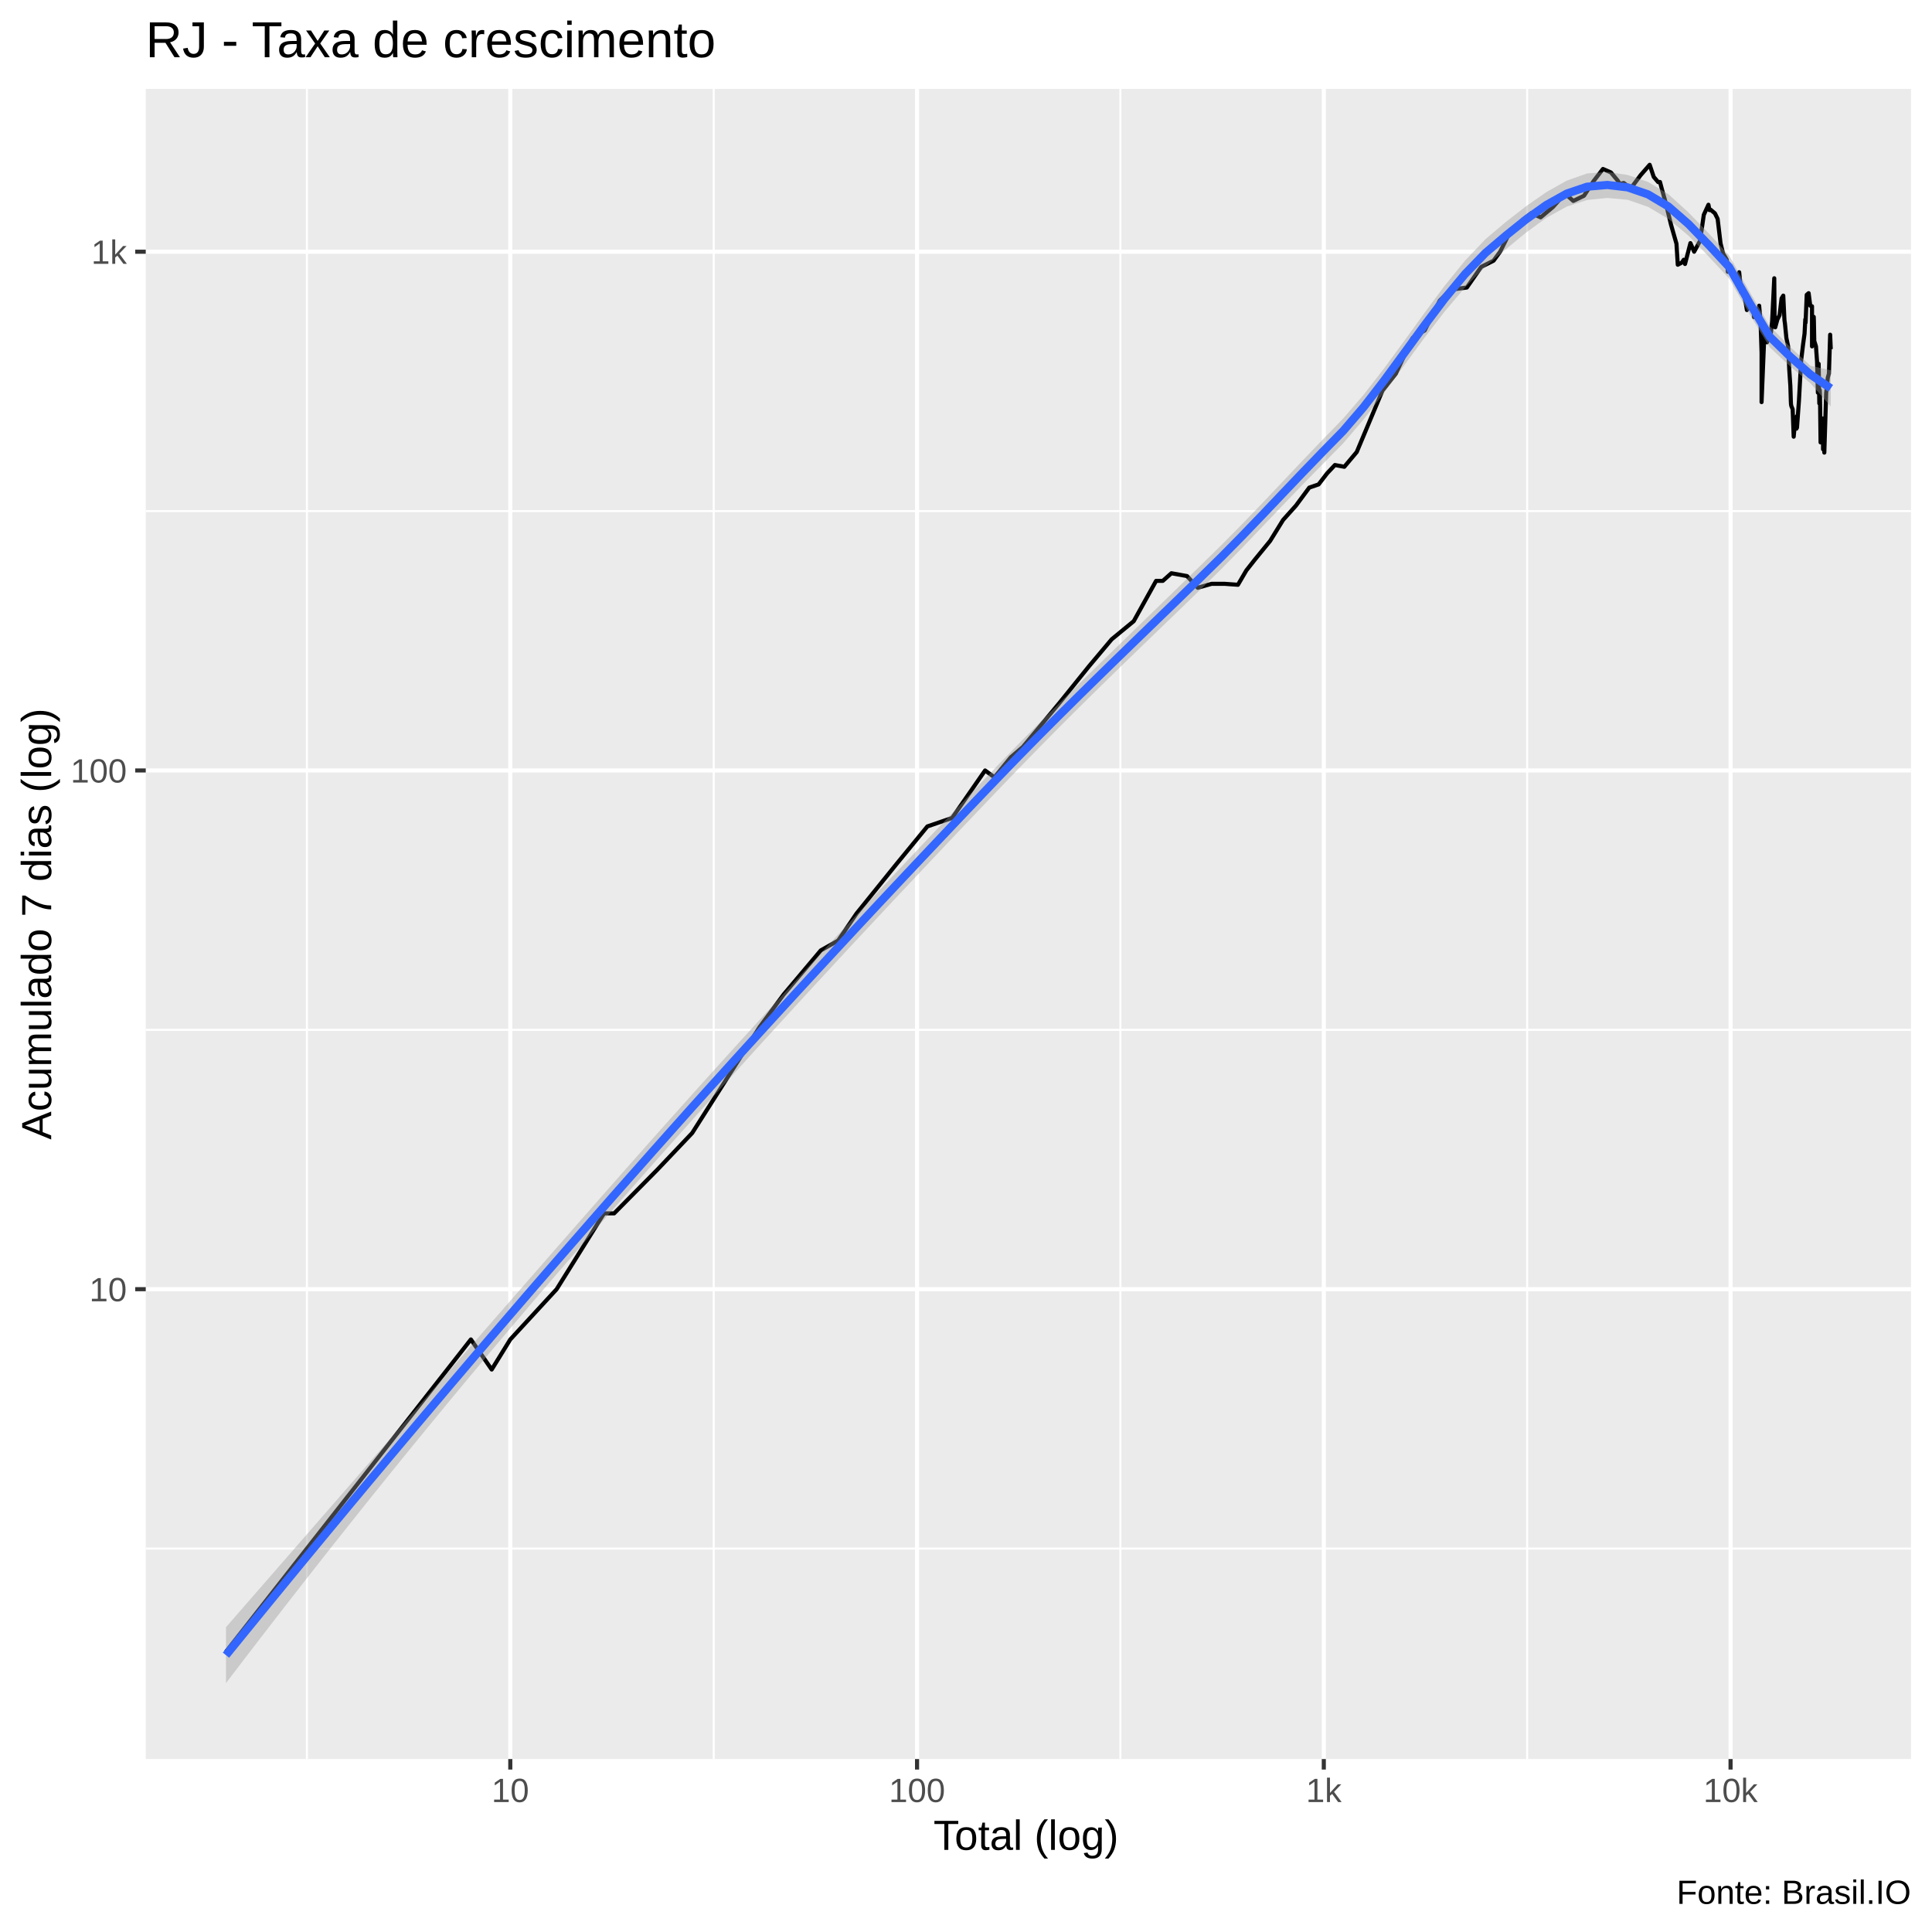
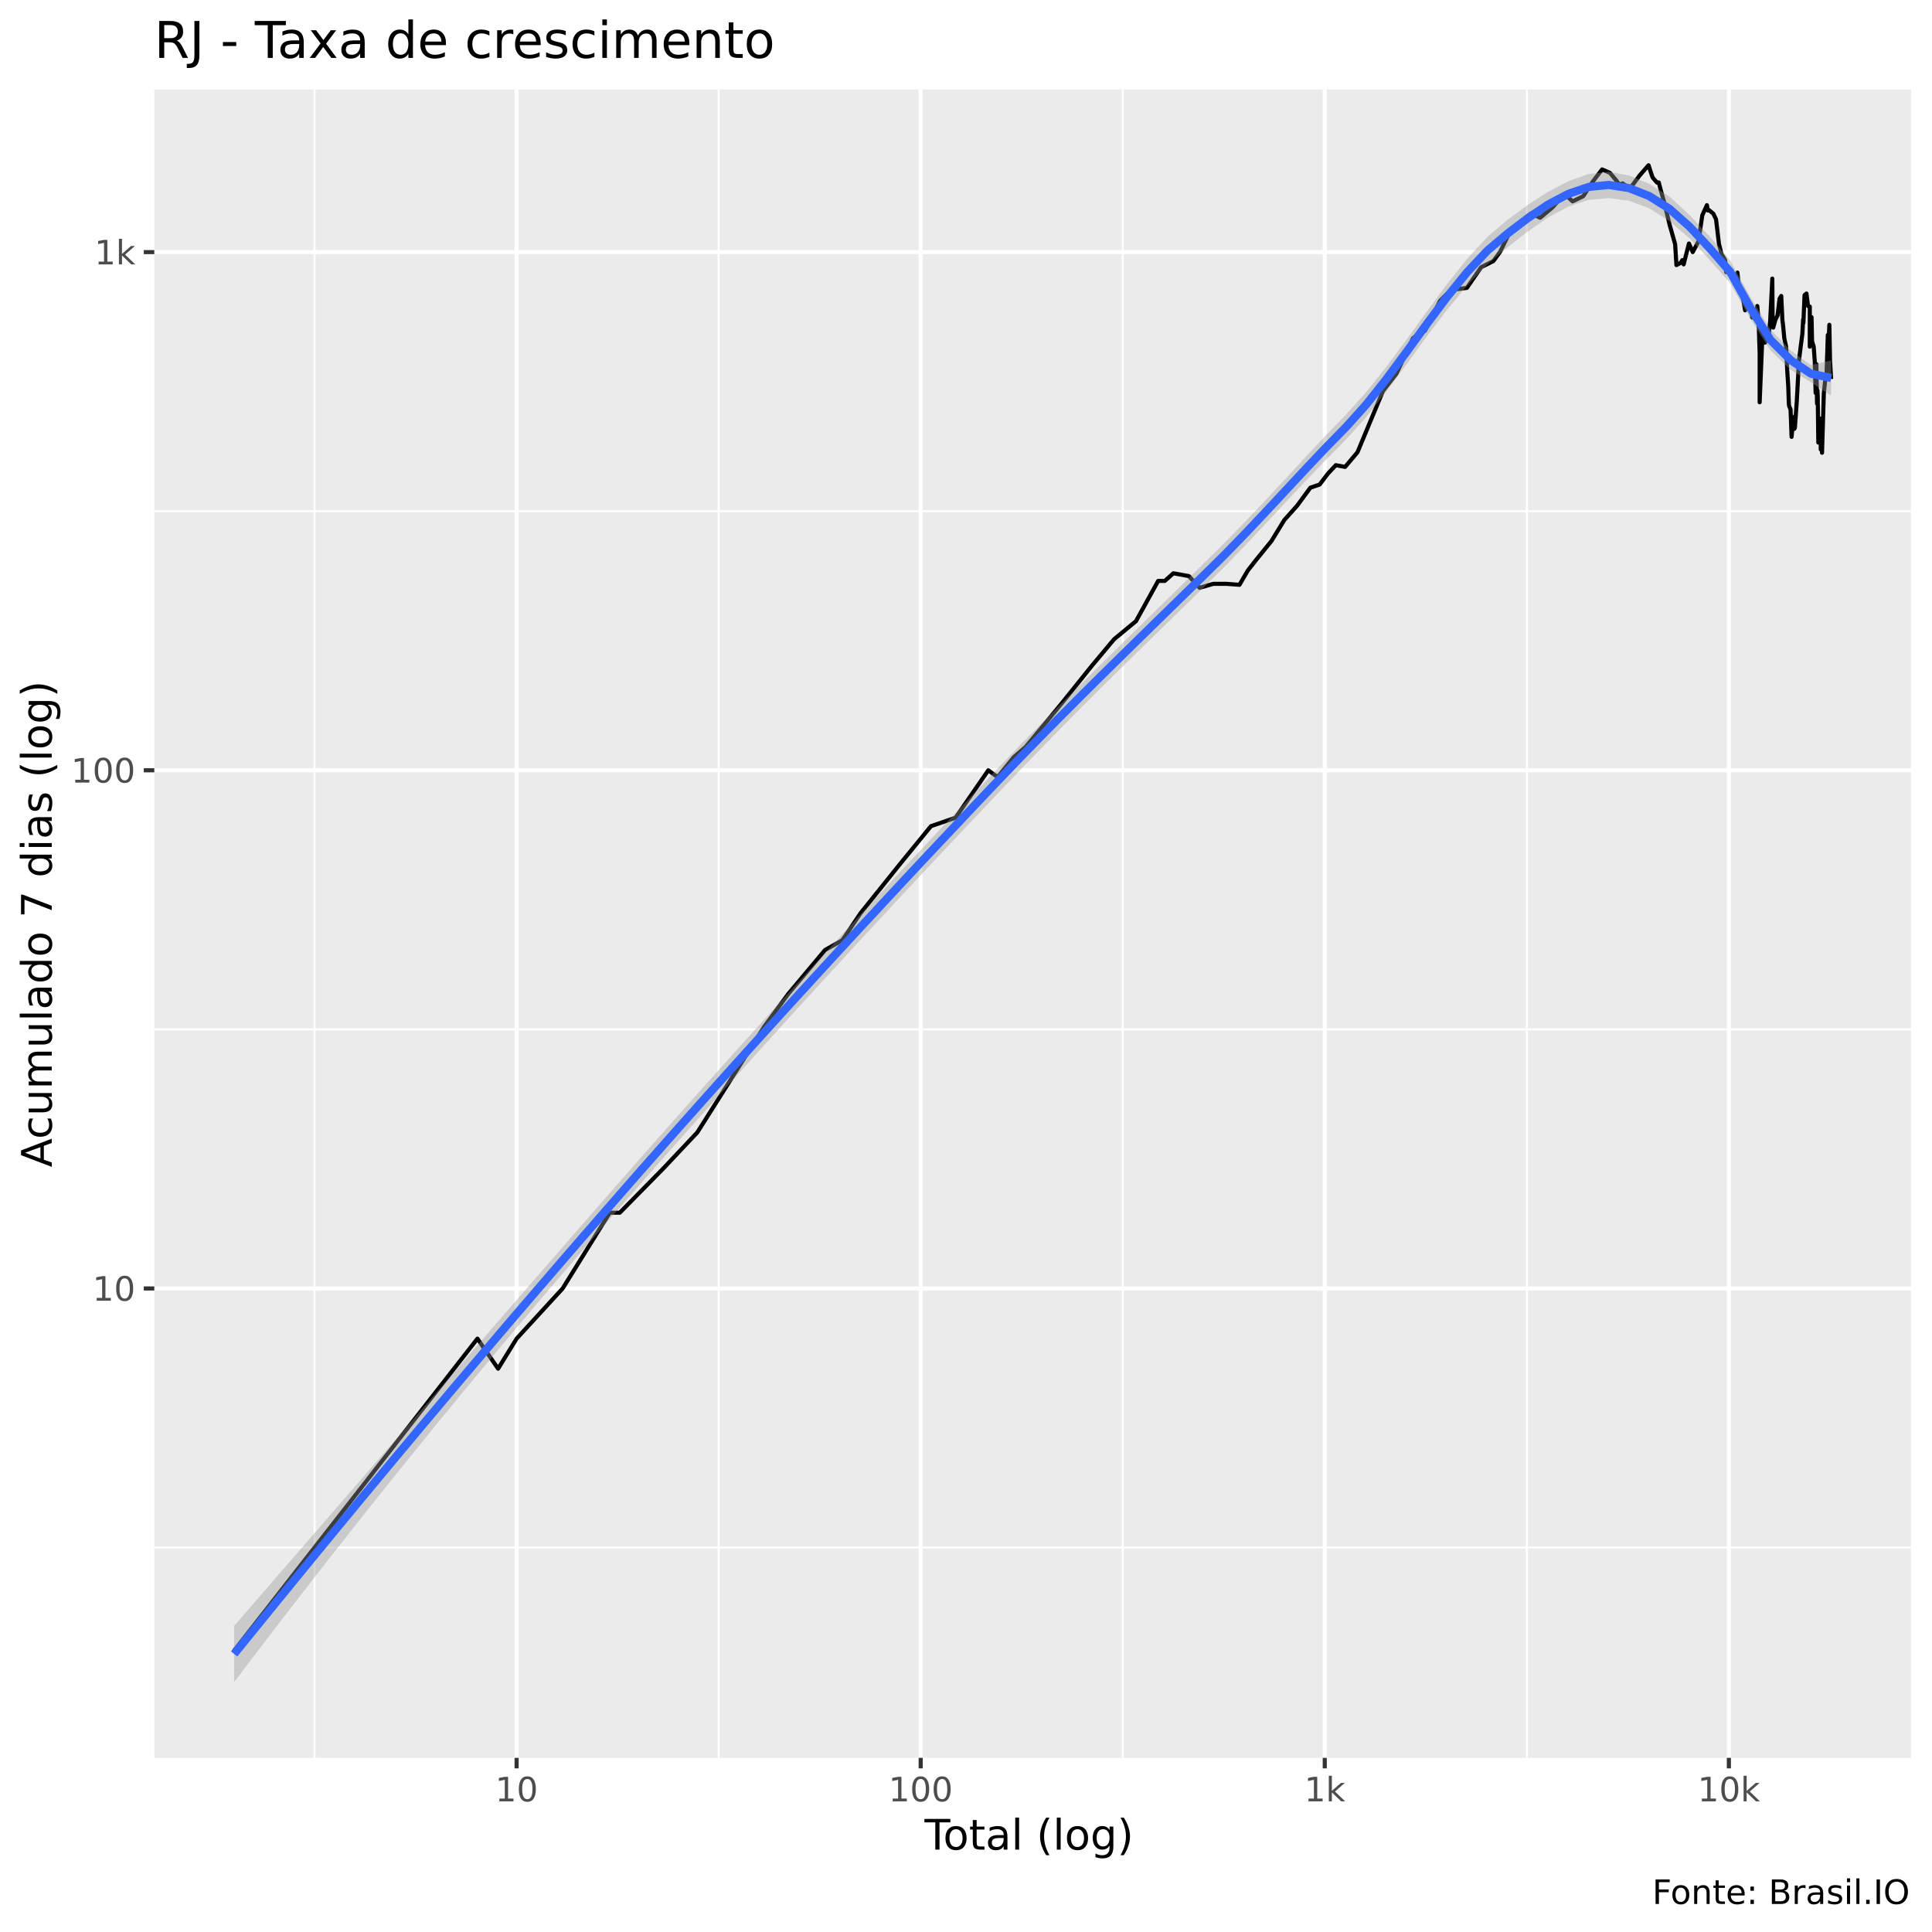
<svg xmlns="http://www.w3.org/2000/svg" viewBox="0 0 504.00 504.00">
  <defs>
    <style type="text/css">
    line, polyline, polygon, path, rect, circle {
      fill: none;
      stroke: #000000;
      stroke-linecap: round;
      stroke-linejoin: round;
      stroke-miterlimit: 10.00;
    }
  </style>
  </defs>
  <rect width="100%" height="100%" style="stroke: none; fill: #FFFFFF;" />
-   <rect x="-0" y="0.00" width="504.00" height="504.00" style="stroke-width: 1.07; stroke: #FFFFFF; fill: #FFFFFF;" />
+   <rect x="0" y="0.00" width="504.00" height="504.00" style="stroke-width: 1.07; stroke: #FFFFFF; fill: #FFFFFF;" />
  <defs>
-     <clipPath id="cpMzguMDJ8NDk4LjUyfDQ1OC44OHwyMy4xOQ==">
-       <rect x="38.02" y="23.19" width="460.50" height="435.69" />
+     <clipPath id="cpNDAuMjV8NDk4LjUyfDQ1OC41N3wyMy4zMw==">
+       <rect x="40.25" y="23.33" width="458.27" height="435.24" />
    </clipPath>
  </defs>
-   <rect x="38.02" y="23.19" width="460.50" height="435.69" style="stroke-width: 1.07; stroke: none; fill: #EBEBEB;" clip-path="url(#cpMzguMDJ8NDk4LjUyfDQ1OC44OHwyMy4xOQ==)" />
-   <polyline points="38.02,403.97 498.52,403.97 " style="stroke-width: 0.53; stroke: #FFFFFF; stroke-linecap: butt;" clip-path="url(#cpMzguMDJ8NDk4LjUyfDQ1OC44OHwyMy4xOQ==)" />
-   <polyline points="38.02,268.65 498.52,268.65 " style="stroke-width: 0.53; stroke: #FFFFFF; stroke-linecap: butt;" clip-path="url(#cpMzguMDJ8NDk4LjUyfDQ1OC44OHwyMy4xOQ==)" />
-   <polyline points="38.02,133.33 498.52,133.33 " style="stroke-width: 0.53; stroke: #FFFFFF; stroke-linecap: butt;" clip-path="url(#cpMzguMDJ8NDk4LjUyfDQ1OC44OHwyMy4xOQ==)" />
-   <polyline points="80.07,458.88 80.07,23.19 " style="stroke-width: 0.53; stroke: #FFFFFF; stroke-linecap: butt;" clip-path="url(#cpMzguMDJ8NDk4LjUyfDQ1OC44OHwyMy4xOQ==)" />
-   <polyline points="186.18,458.88 186.18,23.19 " style="stroke-width: 0.53; stroke: #FFFFFF; stroke-linecap: butt;" clip-path="url(#cpMzguMDJ8NDk4LjUyfDQ1OC44OHwyMy4xOQ==)" />
-   <polyline points="292.28,458.88 292.28,23.19 " style="stroke-width: 0.53; stroke: #FFFFFF; stroke-linecap: butt;" clip-path="url(#cpMzguMDJ8NDk4LjUyfDQ1OC44OHwyMy4xOQ==)" />
-   <polyline points="398.39,458.88 398.39,23.19 " style="stroke-width: 0.53; stroke: #FFFFFF; stroke-linecap: butt;" clip-path="url(#cpMzguMDJ8NDk4LjUyfDQ1OC44OHwyMy4xOQ==)" />
-   <polyline points="38.02,336.31 498.52,336.31 " style="stroke-width: 1.07; stroke: #FFFFFF; stroke-linecap: butt;" clip-path="url(#cpMzguMDJ8NDk4LjUyfDQ1OC44OHwyMy4xOQ==)" />
-   <polyline points="38.02,200.99 498.52,200.99 " style="stroke-width: 1.07; stroke: #FFFFFF; stroke-linecap: butt;" clip-path="url(#cpMzguMDJ8NDk4LjUyfDQ1OC44OHwyMy4xOQ==)" />
-   <polyline points="38.02,65.67 498.52,65.67 " style="stroke-width: 1.07; stroke: #FFFFFF; stroke-linecap: butt;" clip-path="url(#cpMzguMDJ8NDk4LjUyfDQ1OC44OHwyMy4xOQ==)" />
-   <polyline points="133.12,458.88 133.12,23.19 " style="stroke-width: 1.07; stroke: #FFFFFF; stroke-linecap: butt;" clip-path="url(#cpMzguMDJ8NDk4LjUyfDQ1OC44OHwyMy4xOQ==)" />
-   <polyline points="239.23,458.88 239.23,23.19 " style="stroke-width: 1.07; stroke: #FFFFFF; stroke-linecap: butt;" clip-path="url(#cpMzguMDJ8NDk4LjUyfDQ1OC44OHwyMy4xOQ==)" />
-   <polyline points="345.34,458.88 345.34,23.19 " style="stroke-width: 1.07; stroke: #FFFFFF; stroke-linecap: butt;" clip-path="url(#cpMzguMDJ8NDk4LjUyfDQ1OC44OHwyMy4xOQ==)" />
-   <polyline points="451.45,458.88 451.45,23.19 " style="stroke-width: 1.07; stroke: #FFFFFF; stroke-linecap: butt;" clip-path="url(#cpMzguMDJ8NDk4LjUyfDQ1OC44OHwyMy4xOQ==)" />
-   <polyline points="58.95,430.89 58.95,430.89 77.64,407.06 77.64,407.06 90.90,390.15 109.58,366.33 122.84,349.42 128.27,357.27 133.12,349.42 145.21,336.31 157.57,316.53 160.21,316.53 171.50,305.12 180.57,295.57 198.14,267.95 204.44,259.42 214.13,247.92 218.66,245.36 223.45,238.30 233.86,225.41 241.92,215.59 248.39,213.37 256.98,200.99 259.43,202.78 263.68,197.56 266.83,194.86 276.39,183.35 284.14,173.74 290.01,166.77 295.76,162.04 301.59,151.53 303.34,151.53 305.58,149.54 309.66,150.28 312.47,153.33 316.08,152.30 319.44,152.30 322.94,152.55 325.13,148.81 327.36,145.98 331.34,141.11 334.71,135.65 338.07,131.90 341.55,127.20 343.98,126.37 346.21,123.47 348.24,121.31 350.69,121.77 353.93,117.92 360.65,101.88 364.12,97.48 368.50,88.16 370.17,87.05 371.65,86.21 375.59,78.42 378.42,75.57 382.65,75.01 386.41,69.62 389.62,68.01 391.37,65.61 393.64,61.04 397.16,57.41 399.47,55.60 401.90,56.70 405.09,54.03 408.12,50.66 409.14,51.26 410.42,52.42 413.21,51.07 415.71,47.26 418.16,44.08 420.23,44.98 421.99,47.08 422.57,47.99 423.58,47.73 425.43,49.13 427.99,45.69 430.35,42.99 431.41,46.15 432.57,47.51 433.04,47.47 433.55,49.40 434.54,52.93 435.91,58.59 437.34,63.59 437.68,69.06 438.75,68.50 439.24,67.76 439.57,68.87 440.98,63.42 441.95,65.67 443.48,62.86 444.47,56.04 445.68,53.41 445.95,54.81 446.25,54.71 447.37,55.65 448.08,57.10 448.84,63.48 449.51,66.14 450.47,67.76 450.61,69.06 450.74,70.89 451.82,70.13 452.35,71.67 452.95,73.05 453.70,71.02 454.24,76.27 454.42,75.36 454.56,75.22 455.34,78.71 455.71,80.88 456.32,80.05 457.00,80.27 457.51,80.12 457.55,82.73 457.78,80.57 458.38,83.13 458.91,79.75 459.27,83.84 459.54,91.99 459.54,104.90 460.29,86.72 460.46,87.73 460.96,89.29 461.52,87.82 461.86,87.82 462.30,83.76 462.85,72.59 462.95,84.89 463.10,85.39 463.66,83.37 464.24,82.19 464.76,77.84 465.20,77.12 465.47,82.73 465.52,83.60 465.63,84.33 466.01,88.16 466.47,90.36 466.76,96.38 467.05,100.70 467.18,104.78 467.22,105.47 467.31,105.94 467.65,106.76 467.92,113.92 468.29,109.92 468.59,108.93 468.65,111.82 468.77,108.56 468.78,111.56 469.29,104.55 469.87,93.95 470.36,89.91 470.75,87.05 470.95,83.29 471.02,84.17 471.32,76.90 471.82,76.48 472.24,79.75 472.70,79.90 472.70,90.36 473.15,82.66 473.19,83.76 473.29,88.94 473.73,90.36 474.01,94.24 474.23,102.43 474.43,94.91 474.60,105.24 474.72,101.77 474.78,103.20 474.93,115.41 475.27,111.95 475.55,109.17 475.58,117.21 475.86,111.43 475.87,116.37 475.91,118.07 476.39,102.54 476.82,98.50 477.11,97.48 477.43,87.31 477.59,91.08 " style="stroke-width: 1.07; stroke-linecap: butt;" clip-path="url(#cpMzguMDJ8NDk4LjUyfDQ1OC44OHwyMy4xOQ==)" />
-   <polygon points="58.95,424.49 64.25,418.40 69.55,412.32 74.85,406.23 80.15,400.15 85.45,394.06 90.75,387.98 96.05,381.90 101.35,375.82 106.65,369.73 111.95,363.65 117.24,357.56 122.54,351.48 127.84,345.40 133.14,339.32 138.44,333.25 143.74,327.18 149.04,321.12 154.34,315.08 159.64,309.05 164.94,303.04 170.24,297.06 175.54,291.11 180.83,285.20 186.13,279.31 191.43,273.45 196.73,267.63 202.03,261.82 207.33,256.05 212.63,250.30 217.93,244.58 223.23,238.88 228.53,233.20 233.83,227.55 239.13,221.91 244.43,216.30 249.72,210.72 255.02,205.16 260.32,199.62 265.62,194.17 270.92,188.82 276.22,183.56 281.52,178.35 286.82,173.18 292.12,168.02 297.42,162.87 302.72,157.72 308.02,152.57 313.31,147.40 318.61,142.21 323.91,136.85 329.21,131.35 334.51,125.75 339.81,120.14 345.11,114.60 350.41,109.16 355.71,103.00 361.01,96.18 366.31,88.95 371.61,81.62 376.90,74.50 382.20,67.97 387.50,62.40 392.80,57.92 398.10,53.80 403.40,50.11 408.70,47.13 414.00,45.25 419.30,44.86 424.60,45.64 429.90,47.45 435.20,50.63 440.49,55.43 445.79,60.91 451.09,66.68 456.39,76.07 461.69,85.08 466.99,90.49 472.29,95.42 477.59,96.59 477.59,106.04 472.29,99.98 466.99,95.57 461.69,90.62 456.39,81.93 451.09,72.66 445.79,66.97 440.49,61.50 435.20,57.08 429.90,53.95 424.60,52.12 419.30,51.64 414.00,52.17 408.70,53.90 403.40,56.82 398.10,60.68 392.80,65.05 387.50,69.57 382.20,74.96 376.90,81.23 371.61,88.10 366.31,95.31 361.01,102.53 355.71,109.43 350.41,115.64 345.11,121.02 339.81,126.43 334.51,131.94 329.21,137.50 323.91,143.04 318.61,148.44 313.31,153.64 308.02,158.77 302.72,163.88 297.42,168.99 292.12,174.13 286.82,179.31 281.52,184.54 276.22,189.83 270.92,195.20 265.62,200.63 260.32,206.13 255.02,211.69 249.72,217.26 244.43,222.86 239.13,228.47 233.83,234.11 228.53,239.77 223.23,245.45 217.93,251.16 212.63,256.90 207.33,262.66 202.03,268.45 196.73,274.27 191.43,280.12 186.13,285.99 180.83,291.89 175.54,297.82 170.24,303.78 164.94,309.77 159.64,315.79 154.34,321.85 149.04,327.95 143.74,334.09 138.44,340.27 133.14,346.50 127.84,352.78 122.54,359.11 117.24,365.49 111.95,371.92 106.65,378.40 101.35,384.94 96.05,391.53 90.75,398.17 85.45,404.86 80.15,411.60 74.85,418.40 69.55,425.24 64.25,432.13 58.95,439.07 " style="stroke-width: 0.00; stroke: none; fill: #999999; fill-opacity: 0.40;" clip-path="url(#cpMzguMDJ8NDk4LjUyfDQ1OC44OHwyMy4xOQ==)" />
-   <polyline points="58.95,424.49 64.25,418.40 69.55,412.32 74.85,406.23 80.15,400.15 85.45,394.06 90.75,387.98 96.05,381.90 101.35,375.82 106.65,369.73 111.95,363.65 117.24,357.56 122.54,351.48 127.84,345.40 133.14,339.32 138.44,333.25 143.74,327.18 149.04,321.12 154.34,315.08 159.64,309.05 164.94,303.04 170.24,297.06 175.54,291.11 180.83,285.20 186.13,279.31 191.43,273.45 196.73,267.63 202.03,261.82 207.33,256.05 212.63,250.30 217.93,244.58 223.23,238.88 228.53,233.20 233.83,227.55 239.13,221.91 244.43,216.30 249.72,210.72 255.02,205.16 260.32,199.62 265.62,194.17 270.92,188.82 276.22,183.56 281.52,178.35 286.82,173.18 292.12,168.02 297.42,162.87 302.72,157.72 308.02,152.57 313.31,147.40 318.61,142.21 323.91,136.85 329.21,131.35 334.51,125.75 339.81,120.14 345.11,114.60 350.41,109.16 355.71,103.00 361.01,96.18 366.31,88.95 371.61,81.62 376.90,74.50 382.20,67.97 387.50,62.40 392.80,57.92 398.10,53.80 403.40,50.11 408.70,47.13 414.00,45.25 419.30,44.86 424.60,45.64 429.90,47.45 435.20,50.63 440.49,55.43 445.79,60.91 451.09,66.68 456.39,76.07 461.69,85.08 466.99,90.49 472.29,95.42 477.59,96.59 " style="stroke-width: 2.13; stroke: none;" clip-path="url(#cpMzguMDJ8NDk4LjUyfDQ1OC44OHwyMy4xOQ==)" />
-   <polyline points="477.59,106.04 472.29,99.98 466.99,95.57 461.69,90.62 456.39,81.93 451.09,72.66 445.79,66.97 440.49,61.50 435.20,57.08 429.90,53.95 424.60,52.12 419.30,51.64 414.00,52.17 408.70,53.90 403.40,56.82 398.10,60.68 392.80,65.05 387.50,69.57 382.20,74.96 376.90,81.23 371.61,88.10 366.31,95.31 361.01,102.53 355.71,109.43 350.41,115.64 345.11,121.02 339.81,126.43 334.51,131.94 329.21,137.50 323.91,143.04 318.61,148.44 313.31,153.64 308.02,158.77 302.72,163.88 297.42,168.99 292.12,174.13 286.82,179.31 281.52,184.54 276.22,189.83 270.92,195.20 265.62,200.63 260.32,206.13 255.02,211.69 249.72,217.26 244.43,222.86 239.13,228.47 233.83,234.11 228.53,239.77 223.23,245.45 217.93,251.16 212.63,256.90 207.33,262.66 202.03,268.45 196.73,274.27 191.43,280.12 186.13,285.99 180.83,291.89 175.54,297.82 170.24,303.78 164.94,309.77 159.64,315.79 154.34,321.85 149.04,327.95 143.74,334.09 138.44,340.27 133.14,346.50 127.84,352.78 122.54,359.11 117.24,365.49 111.95,371.92 106.65,378.40 101.35,384.94 96.05,391.53 90.75,398.17 85.45,404.86 80.15,411.60 74.85,418.40 69.55,425.24 64.25,432.13 58.95,439.07 " style="stroke-width: 2.13; stroke: none;" clip-path="url(#cpMzguMDJ8NDk4LjUyfDQ1OC44OHwyMy4xOQ==)" />
-   <polyline points="58.95,431.78 64.25,425.27 69.55,418.78 74.85,412.31 80.15,405.87 85.45,399.46 90.75,393.07 96.05,386.71 101.35,380.38 106.65,374.07 111.95,367.78 117.24,361.53 122.54,355.29 127.84,349.09 133.14,342.91 138.44,336.76 143.74,330.64 149.04,324.54 154.34,318.47 159.64,312.42 164.94,306.41 170.24,300.42 175.54,294.47 180.83,288.54 186.13,282.65 191.43,276.78 196.73,270.95 202.03,265.14 207.33,259.36 212.63,253.60 217.93,247.87 223.23,242.16 228.53,236.48 233.83,230.83 239.13,225.19 244.43,219.58 249.72,213.99 255.02,208.42 260.32,202.88 265.62,197.40 270.92,192.01 276.22,186.70 281.52,181.44 286.82,176.24 292.12,171.07 297.42,165.93 302.72,160.80 308.02,155.67 313.31,150.52 318.61,145.32 323.91,139.94 329.21,134.43 334.51,128.85 339.81,123.29 345.11,117.81 350.41,112.40 355.71,106.22 361.01,99.36 366.31,92.13 371.61,84.86 376.90,77.86 382.20,71.47 387.50,65.99 392.80,61.49 398.10,57.24 403.40,53.47 408.70,50.51 414.00,48.71 419.30,48.25 424.60,48.88 429.90,50.70 435.20,53.85 440.49,58.47 445.79,63.94 451.09,69.67 456.39,79.00 461.69,87.85 466.99,93.03 472.29,97.70 477.59,101.31 " style="stroke-width: 2.13; stroke: #3366FF; stroke-linecap: butt;" clip-path="url(#cpMzguMDJ8NDk4LjUyfDQ1OC44OHwyMy4xOQ==)" />
+   <rect x="40.25" y="23.33" width="458.27" height="435.24" style="stroke-width: 1.07; stroke: none; fill: #EBEBEB;" clip-path="url(#cpNDAuMjV8NDk4LjUyfDQ1OC41N3wyMy4zMw==)" />
+   <polyline points="40.25,403.70 498.52,403.70 " style="stroke-width: 0.53; stroke: #FFFFFF; stroke-linecap: butt;" clip-path="url(#cpNDAuMjV8NDk4LjUyfDQ1OC41N3wyMy4zMw==)" />
+   <polyline points="40.25,268.53 498.52,268.53 " style="stroke-width: 0.53; stroke: #FFFFFF; stroke-linecap: butt;" clip-path="url(#cpNDAuMjV8NDk4LjUyfDQ1OC41N3wyMy4zMw==)" />
+   <polyline points="40.25,133.35 498.52,133.35 " style="stroke-width: 0.53; stroke: #FFFFFF; stroke-linecap: butt;" clip-path="url(#cpNDAuMjV8NDk4LjUyfDQ1OC41N3wyMy4zMw==)" />
+   <polyline points="82.06,458.57 82.06,23.33 " style="stroke-width: 0.53; stroke: #FFFFFF; stroke-linecap: butt;" clip-path="url(#cpNDAuMjV8NDk4LjUyfDQ1OC41N3wyMy4zMw==)" />
+   <polyline points="187.47,458.57 187.47,23.33 " style="stroke-width: 0.53; stroke: #FFFFFF; stroke-linecap: butt;" clip-path="url(#cpNDAuMjV8NDk4LjUyfDQ1OC41N3wyMy4zMw==)" />
+   <polyline points="292.89,458.57 292.89,23.33 " style="stroke-width: 0.53; stroke: #FFFFFF; stroke-linecap: butt;" clip-path="url(#cpNDAuMjV8NDk4LjUyfDQ1OC41N3wyMy4zMw==)" />
+   <polyline points="398.30,458.57 398.30,23.33 " style="stroke-width: 0.53; stroke: #FFFFFF; stroke-linecap: butt;" clip-path="url(#cpNDAuMjV8NDk4LjUyfDQ1OC41N3wyMy4zMw==)" />
+   <polyline points="40.25,336.12 498.52,336.12 " style="stroke-width: 1.07; stroke: #FFFFFF; stroke-linecap: butt;" clip-path="url(#cpNDAuMjV8NDk4LjUyfDQ1OC41N3wyMy4zMw==)" />
+   <polyline points="40.25,200.94 498.52,200.94 " style="stroke-width: 1.07; stroke: #FFFFFF; stroke-linecap: butt;" clip-path="url(#cpNDAuMjV8NDk4LjUyfDQ1OC41N3wyMy4zMw==)" />
+   <polyline points="40.25,65.77 498.52,65.77 " style="stroke-width: 1.07; stroke: #FFFFFF; stroke-linecap: butt;" clip-path="url(#cpNDAuMjV8NDk4LjUyfDQ1OC41N3wyMy4zMw==)" />
+   <polyline points="134.77,458.57 134.77,23.33 " style="stroke-width: 1.07; stroke: #FFFFFF; stroke-linecap: butt;" clip-path="url(#cpNDAuMjV8NDk4LjUyfDQ1OC41N3wyMy4zMw==)" />
+   <polyline points="240.18,458.57 240.18,23.33 " style="stroke-width: 1.07; stroke: #FFFFFF; stroke-linecap: butt;" clip-path="url(#cpNDAuMjV8NDk4LjUyfDQ1OC41N3wyMy4zMw==)" />
+   <polyline points="345.59,458.57 345.59,23.33 " style="stroke-width: 1.07; stroke: #FFFFFF; stroke-linecap: butt;" clip-path="url(#cpNDAuMjV8NDk4LjUyfDQ1OC41N3wyMy4zMw==)" />
+   <polyline points="451.01,458.57 451.01,23.33 " style="stroke-width: 1.07; stroke: #FFFFFF; stroke-linecap: butt;" clip-path="url(#cpNDAuMjV8NDk4LjUyfDQ1OC41N3wyMy4zMw==)" />
+   <polyline points="61.08,430.60 61.08,430.60 79.65,406.79 79.65,406.79 92.82,389.91 111.38,366.10 124.55,349.21 129.94,357.05 134.77,349.21 146.78,336.12 159.06,316.36 161.68,316.36 172.90,304.96 181.90,295.42 199.36,267.83 205.61,259.31 215.24,247.82 219.75,245.27 224.50,238.21 234.84,225.33 242.85,215.53 249.28,213.31 257.82,200.94 260.24,202.73 264.47,197.52 267.60,194.82 277.10,183.32 284.80,173.72 290.63,166.76 296.34,162.04 302.13,151.54 303.87,151.54 306.10,149.55 310.14,150.29 312.94,153.34 316.53,152.30 319.86,152.30 323.34,152.56 325.52,148.82 327.74,145.99 331.69,141.13 335.03,135.67 338.37,131.93 341.83,127.23 344.25,126.40 346.46,123.50 348.48,121.35 350.90,121.80 354.13,117.97 360.80,101.94 364.25,97.54 368.60,88.24 370.26,87.13 371.73,86.29 375.65,78.50 378.46,75.66 382.66,75.10 386.39,69.71 389.58,68.10 391.32,65.71 393.57,61.14 397.08,57.51 399.37,55.70 401.78,56.80 404.96,54.14 407.96,50.77 408.98,51.37 410.25,52.53 413.02,51.18 415.51,47.37 417.94,44.20 419.99,45.10 421.74,47.20 422.32,48.11 423.32,47.85 425.16,49.25 427.70,45.81 430.05,43.11 431.10,46.27 432.26,47.63 432.72,47.59 433.22,49.51 434.21,53.05 435.57,58.70 436.99,63.69 437.33,69.15 438.40,68.59 438.88,67.86 439.21,68.96 440.60,63.52 441.58,65.77 443.09,62.96 444.08,56.15 445.28,53.52 445.54,54.92 445.84,54.82 446.96,55.75 447.66,57.21 448.42,63.58 449.08,66.24 450.03,67.86 450.17,69.15 450.31,70.98 451.37,70.22 451.91,71.76 452.50,73.14 453.24,71.11 453.78,76.35 453.96,75.45 454.10,75.31 454.87,78.79 455.25,80.96 455.85,80.13 456.52,80.35 457.03,80.20 457.07,82.81 457.30,80.66 457.90,83.21 458.42,79.83 458.77,83.92 459.04,92.06 459.04,104.95 459.79,86.79 459.96,87.81 460.46,89.37 461.01,87.89 461.35,87.89 461.78,83.84 462.34,72.68 462.43,84.97 462.58,85.46 463.14,83.44 463.71,82.27 464.23,77.92 464.67,77.20 464.94,82.81 464.99,83.68 465.10,84.40 465.47,88.24 465.94,90.43 466.22,96.45 466.50,100.76 466.64,104.84 466.67,105.53 466.76,105.99 467.10,106.81 467.37,113.96 467.74,109.97 468.04,108.98 468.10,111.87 468.21,108.61 468.23,111.61 468.73,104.61 469.30,94.02 469.80,89.98 470.18,87.13 470.38,83.37 470.45,84.24 470.75,76.99 471.25,76.57 471.66,79.83 472.12,79.98 472.12,90.43 472.57,82.73 472.60,83.84 472.71,89.02 473.14,90.43 473.42,94.31 473.64,102.49 473.84,94.98 474.01,105.30 474.12,101.83 474.19,103.26 474.34,115.45 474.68,112.00 474.95,109.22 474.98,117.26 475.26,111.48 475.27,116.42 475.31,118.11 475.78,102.60 476.21,98.56 476.50,97.54 476.82,87.38 476.98,91.15 477.09,87.81 477.22,84.73 477.40,94.02 477.69,98.87 " style="stroke-width: 1.07; stroke-linecap: butt;" clip-path="url(#cpNDAuMjV8NDk4LjUyfDQ1OC41N3wyMy4zMw==)" />
+   <polygon points="61.08,424.14 66.36,418.05 71.63,411.96 76.91,405.88 82.18,399.79 87.45,393.71 92.73,387.63 98.00,381.54 103.27,375.46 108.55,369.38 113.82,363.30 119.09,357.21 124.37,351.13 129.64,345.05 134.91,338.97 140.19,332.90 145.46,326.84 150.73,320.78 156.01,314.74 161.28,308.71 166.55,302.70 171.83,296.72 177.10,290.77 182.37,284.85 187.65,278.96 192.92,273.10 198.20,267.27 203.47,261.46 208.74,255.68 214.02,249.93 219.29,244.20 224.56,238.49 229.84,232.81 235.11,227.15 240.38,221.51 245.66,215.90 250.93,210.31 256.20,204.74 261.48,199.20 266.75,193.75 272.02,188.39 277.30,183.10 282.57,177.87 287.84,172.67 293.12,167.48 298.39,162.31 303.67,157.13 308.94,151.96 314.21,146.78 319.49,141.57 324.76,136.17 330.03,130.60 335.31,124.93 340.58,119.22 345.85,113.59 351.13,108.15 356.40,102.30 361.67,95.67 366.95,88.56 372.22,81.26 377.49,74.11 382.77,67.48 388.04,61.78 393.31,57.30 398.59,53.42 403.86,50.02 409.13,47.26 414.41,45.39 419.68,44.81 424.96,45.77 430.23,47.95 435.50,51.25 440.78,56.13 446.05,61.74 451.32,67.90 456.60,77.45 461.87,85.95 467.14,91.44 472.42,95.24 477.69,94.01 477.69,103.20 472.42,99.74 467.14,96.47 461.87,91.42 456.60,83.14 451.32,73.84 446.05,67.87 440.78,62.19 435.50,57.69 430.23,54.34 424.96,52.38 419.68,51.68 414.41,52.16 409.13,53.88 403.86,56.70 398.59,60.36 393.31,64.49 388.04,68.95 382.77,74.45 377.49,80.81 372.22,87.75 366.95,94.97 361.67,102.11 356.40,108.81 351.13,114.67 345.85,120.01 340.58,125.50 335.31,131.11 330.03,136.76 324.76,142.36 319.49,147.82 314.21,153.04 308.94,158.18 303.67,163.31 298.39,168.45 293.12,173.61 287.84,178.82 282.57,184.08 277.30,189.40 272.02,194.79 266.75,200.24 261.48,205.75 256.20,211.31 250.93,216.88 245.66,222.48 240.38,228.10 235.11,233.74 229.84,239.40 224.56,245.09 219.29,250.81 214.02,256.55 208.74,262.31 203.47,268.11 198.20,273.93 192.92,279.78 187.65,285.65 182.37,291.56 177.10,297.49 171.83,303.45 166.55,309.44 161.28,315.47 156.01,321.53 150.73,327.63 145.46,333.78 140.19,339.96 134.91,346.20 129.64,352.48 124.37,358.81 119.09,365.19 113.82,371.62 108.55,378.11 103.27,384.64 98.00,391.23 92.73,397.88 87.45,404.57 82.18,411.32 76.91,418.11 71.63,424.95 66.36,431.85 61.08,438.79 " style="stroke-width: 0.00; stroke: none; fill: #999999; fill-opacity: 0.40;" clip-path="url(#cpNDAuMjV8NDk4LjUyfDQ1OC41N3wyMy4zMw==)" />
+   <polyline points="61.08,424.14 66.36,418.05 71.63,411.96 76.91,405.88 82.18,399.79 87.45,393.71 92.73,387.63 98.00,381.54 103.27,375.46 108.55,369.38 113.82,363.30 119.09,357.21 124.37,351.13 129.64,345.05 134.91,338.97 140.19,332.90 145.46,326.84 150.73,320.78 156.01,314.74 161.28,308.71 166.55,302.70 171.83,296.72 177.10,290.77 182.37,284.85 187.65,278.96 192.92,273.10 198.20,267.27 203.47,261.46 208.74,255.68 214.02,249.93 219.29,244.20 224.56,238.49 229.84,232.81 235.11,227.15 240.38,221.51 245.66,215.90 250.93,210.31 256.20,204.74 261.48,199.20 266.75,193.75 272.02,188.39 277.30,183.10 282.57,177.87 287.84,172.67 293.12,167.48 298.39,162.31 303.67,157.13 308.94,151.96 314.21,146.78 319.49,141.57 324.76,136.17 330.03,130.60 335.31,124.93 340.58,119.22 345.85,113.59 351.13,108.15 356.40,102.30 361.67,95.67 366.95,88.56 372.22,81.26 377.49,74.11 382.77,67.48 388.04,61.78 393.31,57.30 398.59,53.42 403.86,50.02 409.13,47.26 414.41,45.39 419.68,44.81 424.96,45.77 430.23,47.95 435.50,51.25 440.78,56.13 446.05,61.74 451.32,67.90 456.60,77.45 461.87,85.95 467.14,91.44 472.42,95.24 477.69,94.01 " style="stroke-width: 2.13; stroke: none;" clip-path="url(#cpNDAuMjV8NDk4LjUyfDQ1OC41N3wyMy4zMw==)" />
+   <polyline points="477.69,103.20 472.42,99.74 467.14,96.47 461.87,91.42 456.60,83.14 451.32,73.84 446.05,67.87 440.78,62.19 435.50,57.69 430.23,54.34 424.96,52.38 419.68,51.68 414.41,52.16 409.13,53.88 403.86,56.70 398.59,60.36 393.31,64.49 388.04,68.95 382.77,74.45 377.49,80.81 372.22,87.75 366.95,94.97 361.67,102.11 356.40,108.81 351.13,114.67 345.85,120.01 340.58,125.50 335.31,131.11 330.03,136.76 324.76,142.36 319.49,147.82 314.21,153.04 308.94,158.18 303.67,163.31 298.39,168.45 293.12,173.61 287.84,178.82 282.57,184.08 277.30,189.40 272.02,194.79 266.75,200.24 261.48,205.75 256.20,211.31 250.93,216.88 245.66,222.48 240.38,228.10 235.11,233.74 229.84,239.40 224.56,245.09 219.29,250.81 214.02,256.55 208.74,262.31 203.47,268.11 198.20,273.93 192.92,279.78 187.65,285.65 182.37,291.56 177.10,297.49 171.83,303.45 166.55,309.44 161.28,315.47 156.01,321.53 150.73,327.63 145.46,333.78 140.19,339.96 134.91,346.20 129.64,352.48 124.37,358.81 119.09,365.19 113.82,371.62 108.55,378.11 103.27,384.64 98.00,391.23 92.73,397.88 87.45,404.57 82.18,411.32 76.91,418.11 71.63,424.95 66.36,431.85 61.08,438.79 " style="stroke-width: 2.13; stroke: none;" clip-path="url(#cpNDAuMjV8NDk4LjUyfDQ1OC41N3wyMy4zMw==)" />
+   <polyline points="61.08,431.46 66.36,424.95 71.63,418.46 76.91,411.99 82.18,405.55 87.45,399.14 92.73,392.75 98.00,386.39 103.27,380.05 108.55,373.74 113.82,367.46 119.09,361.20 124.37,354.97 129.64,348.76 134.91,342.58 140.19,336.43 145.46,330.31 150.73,324.21 156.01,318.14 161.28,312.09 166.55,306.07 171.83,300.09 177.10,294.13 182.37,288.21 187.65,282.31 192.92,276.44 198.20,270.60 203.47,264.78 208.74,259.00 214.02,253.24 219.29,247.50 224.56,241.79 229.84,236.11 235.11,230.44 240.38,224.80 245.66,219.19 250.93,213.60 256.20,208.02 261.48,202.47 266.75,196.99 272.02,191.59 277.30,186.25 282.57,180.97 287.84,175.74 293.12,170.55 298.39,165.38 303.67,160.22 308.94,155.07 314.21,149.91 319.49,144.69 324.76,139.27 330.03,133.68 335.31,128.02 340.58,122.36 345.85,116.80 351.13,111.41 356.40,105.55 361.67,98.89 366.95,91.76 372.22,84.50 377.49,77.46 382.77,70.96 388.04,65.36 393.31,60.90 398.59,56.89 403.86,53.36 409.13,50.57 414.41,48.77 419.68,48.25 424.96,49.07 430.23,51.15 435.50,54.47 440.78,59.16 446.05,64.81 451.32,70.87 456.60,80.29 461.87,88.68 467.14,93.95 472.42,97.49 477.69,98.60 " style="stroke-width: 2.13; stroke: #3366FF; stroke-linecap: butt;" clip-path="url(#cpNDAuMjV8NDk4LjUyfDQ1OC41N3wyMy4zMw==)" />
  <defs>
    <clipPath id="cpMC4wMHw1MDQuMDB8NTA0LjAwfDAuMDA=">
      <rect x="0.00" y="0.00" width="504.00" height="504.00" />
    </clipPath>
  </defs>
  <g clip-path="url(#cpMC4wMHw1MDQuMDB8NTA0LjAwfDAuMDA=)">
-     <text x="23.30" y="339.46" style="font-size: 8.80px; fill: #4D4D4D; font-family: Arial;" textLength="9.79px" lengthAdjust="spacingAndGlyphs">10</text>
+     <text x="24.13" y="339.32" style="font-size: 8.80px; fill: #4D4D4D; font-family: DejaVu Sans;" textLength="11.20px" lengthAdjust="spacingAndGlyphs">10</text>
  </g>
  <g clip-path="url(#cpMC4wMHw1MDQuMDB8NTA0LjAwfDAuMDA=)">
-     <text x="18.41" y="204.14" style="font-size: 8.80px; fill: #4D4D4D; font-family: Arial;" textLength="14.68px" lengthAdjust="spacingAndGlyphs">100</text>
+     <text x="18.53" y="204.15" style="font-size: 8.80px; fill: #4D4D4D; font-family: DejaVu Sans;" textLength="16.80px" lengthAdjust="spacingAndGlyphs">100</text>
  </g>
  <g clip-path="url(#cpMC4wMHw1MDQuMDB8NTA0LjAwfDAuMDA=)">
-     <text x="23.80" y="68.82" style="font-size: 8.80px; fill: #4D4D4D; font-family: Arial;" textLength="9.29px" lengthAdjust="spacingAndGlyphs">1k</text>
+     <text x="24.63" y="68.98" style="font-size: 8.80px; fill: #4D4D4D; font-family: DejaVu Sans;" textLength="10.69px" lengthAdjust="spacingAndGlyphs">1k</text>
  </g>
-   <polyline points="35.28,336.31 38.02,336.31 " style="stroke-width: 1.07; stroke: #333333; stroke-linecap: butt;" clip-path="url(#cpMC4wMHw1MDQuMDB8NTA0LjAwfDAuMDA=)" />
-   <polyline points="35.28,200.99 38.02,200.99 " style="stroke-width: 1.07; stroke: #333333; stroke-linecap: butt;" clip-path="url(#cpMC4wMHw1MDQuMDB8NTA0LjAwfDAuMDA=)" />
-   <polyline points="35.28,65.67 38.02,65.67 " style="stroke-width: 1.07; stroke: #333333; stroke-linecap: butt;" clip-path="url(#cpMC4wMHw1MDQuMDB8NTA0LjAwfDAuMDA=)" />
-   <polyline points="133.12,461.62 133.12,458.88 " style="stroke-width: 1.07; stroke: #333333; stroke-linecap: butt;" clip-path="url(#cpMC4wMHw1MDQuMDB8NTA0LjAwfDAuMDA=)" />
-   <polyline points="239.23,461.62 239.23,458.88 " style="stroke-width: 1.07; stroke: #333333; stroke-linecap: butt;" clip-path="url(#cpMC4wMHw1MDQuMDB8NTA0LjAwfDAuMDA=)" />
-   <polyline points="345.34,461.62 345.34,458.88 " style="stroke-width: 1.07; stroke: #333333; stroke-linecap: butt;" clip-path="url(#cpMC4wMHw1MDQuMDB8NTA0LjAwfDAuMDA=)" />
-   <polyline points="451.45,461.62 451.45,458.88 " style="stroke-width: 1.07; stroke: #333333; stroke-linecap: butt;" clip-path="url(#cpMC4wMHw1MDQuMDB8NTA0LjAwfDAuMDA=)" />
+   <polyline points="37.51,336.12 40.25,336.12 " style="stroke-width: 1.07; stroke: #333333; stroke-linecap: butt;" clip-path="url(#cpMC4wMHw1MDQuMDB8NTA0LjAwfDAuMDA=)" />
+   <polyline points="37.51,200.94 40.25,200.94 " style="stroke-width: 1.07; stroke: #333333; stroke-linecap: butt;" clip-path="url(#cpMC4wMHw1MDQuMDB8NTA0LjAwfDAuMDA=)" />
+   <polyline points="37.51,65.77 40.25,65.77 " style="stroke-width: 1.07; stroke: #333333; stroke-linecap: butt;" clip-path="url(#cpMC4wMHw1MDQuMDB8NTA0LjAwfDAuMDA=)" />
+   <polyline points="134.77,461.31 134.77,458.57 " style="stroke-width: 1.07; stroke: #333333; stroke-linecap: butt;" clip-path="url(#cpMC4wMHw1MDQuMDB8NTA0LjAwfDAuMDA=)" />
+   <polyline points="240.18,461.31 240.18,458.57 " style="stroke-width: 1.07; stroke: #333333; stroke-linecap: butt;" clip-path="url(#cpMC4wMHw1MDQuMDB8NTA0LjAwfDAuMDA=)" />
+   <polyline points="345.59,461.31 345.59,458.57 " style="stroke-width: 1.07; stroke: #333333; stroke-linecap: butt;" clip-path="url(#cpMC4wMHw1MDQuMDB8NTA0LjAwfDAuMDA=)" />
+   <polyline points="451.01,461.31 451.01,458.57 " style="stroke-width: 1.07; stroke: #333333; stroke-linecap: butt;" clip-path="url(#cpMC4wMHw1MDQuMDB8NTA0LjAwfDAuMDA=)" />
  <g clip-path="url(#cpMC4wMHw1MDQuMDB8NTA0LjAwfDAuMDA=)">
-     <text x="128.23" y="470.11" style="font-size: 8.80px; fill: #4D4D4D; font-family: Arial;" textLength="9.79px" lengthAdjust="spacingAndGlyphs">10</text>
+     <text x="129.17" y="469.92" style="font-size: 8.80px; fill: #4D4D4D; font-family: DejaVu Sans;" textLength="11.20px" lengthAdjust="spacingAndGlyphs">10</text>
  </g>
  <g clip-path="url(#cpMC4wMHw1MDQuMDB8NTA0LjAwfDAuMDA=)">
-     <text x="231.89" y="470.11" style="font-size: 8.80px; fill: #4D4D4D; font-family: Arial;" textLength="14.68px" lengthAdjust="spacingAndGlyphs">100</text>
+     <text x="231.78" y="469.92" style="font-size: 8.80px; fill: #4D4D4D; font-family: DejaVu Sans;" textLength="16.80px" lengthAdjust="spacingAndGlyphs">100</text>
  </g>
  <g clip-path="url(#cpMC4wMHw1MDQuMDB8NTA0LjAwfDAuMDA=)">
-     <text x="340.69" y="470.11" style="font-size: 8.80px; fill: #4D4D4D; font-family: Arial;" textLength="9.29px" lengthAdjust="spacingAndGlyphs">1k</text>
+     <text x="340.25" y="469.92" style="font-size: 8.80px; fill: #4D4D4D; font-family: DejaVu Sans;" textLength="10.69px" lengthAdjust="spacingAndGlyphs">1k</text>
  </g>
  <g clip-path="url(#cpMC4wMHw1MDQuMDB8NTA0LjAwfDAuMDA=)">
-     <text x="444.35" y="470.11" style="font-size: 8.80px; fill: #4D4D4D; font-family: Arial;" textLength="14.19px" lengthAdjust="spacingAndGlyphs">10k</text>
+     <text x="442.86" y="469.92" style="font-size: 8.80px; fill: #4D4D4D; font-family: DejaVu Sans;" textLength="16.29px" lengthAdjust="spacingAndGlyphs">10k</text>
  </g>
  <g clip-path="url(#cpMC4wMHw1MDQuMDB8NTA0LjAwfDAuMDA=)">
-     <text x="243.51" y="482.57" style="font-size: 11.00px; font-family: Arial;" textLength="49.52px" lengthAdjust="spacingAndGlyphs">Total (log)</text>
+     <text x="241.18" y="482.51" style="font-size: 11.00px; font-family: DejaVu Sans;" textLength="56.41px" lengthAdjust="spacingAndGlyphs">Total (log)</text>
  </g>
  <g clip-path="url(#cpMC4wMHw1MDQuMDB8NTA0LjAwfDAuMDA=)">
-     <text transform="translate(13.35,297.28) rotate(-90)" style="font-size: 11.00px; font-family: Arial;" textLength="112.50px" lengthAdjust="spacingAndGlyphs">Acumulado 7 dias (log)</text>
+     <text transform="translate(13.50,304.49) rotate(-90)" style="font-size: 11.00px; font-family: DejaVu Sans;" textLength="127.09px" lengthAdjust="spacingAndGlyphs">Acumulado 7 dias (log)</text>
  </g>
  <g clip-path="url(#cpMC4wMHw1MDQuMDB8NTA0LjAwfDAuMDA=)">
-     <text x="38.02" y="14.93" style="font-size: 13.20px; font-family: Arial;" textLength="150.38px" lengthAdjust="spacingAndGlyphs">RJ - Taxa de crescimento</text>
+     <text x="40.25" y="15.10" style="font-size: 13.20px; font-family: DejaVu Sans;" textLength="164.37px" lengthAdjust="spacingAndGlyphs">RJ - Taxa de crescimento</text>
  </g>
  <g clip-path="url(#cpMC4wMHw1MDQuMDB8NTA0LjAwfDAuMDA=)">
-     <text x="437.39" y="496.67" style="font-size: 8.80px; font-family: Arial;" textLength="61.13px" lengthAdjust="spacingAndGlyphs">Fonte: Brasil.IO</text>
+     <text x="431.03" y="496.69" style="font-size: 8.80px; font-family: DejaVu Sans;" textLength="67.49px" lengthAdjust="spacingAndGlyphs">Fonte: Brasil.IO</text>
  </g>
</svg>
